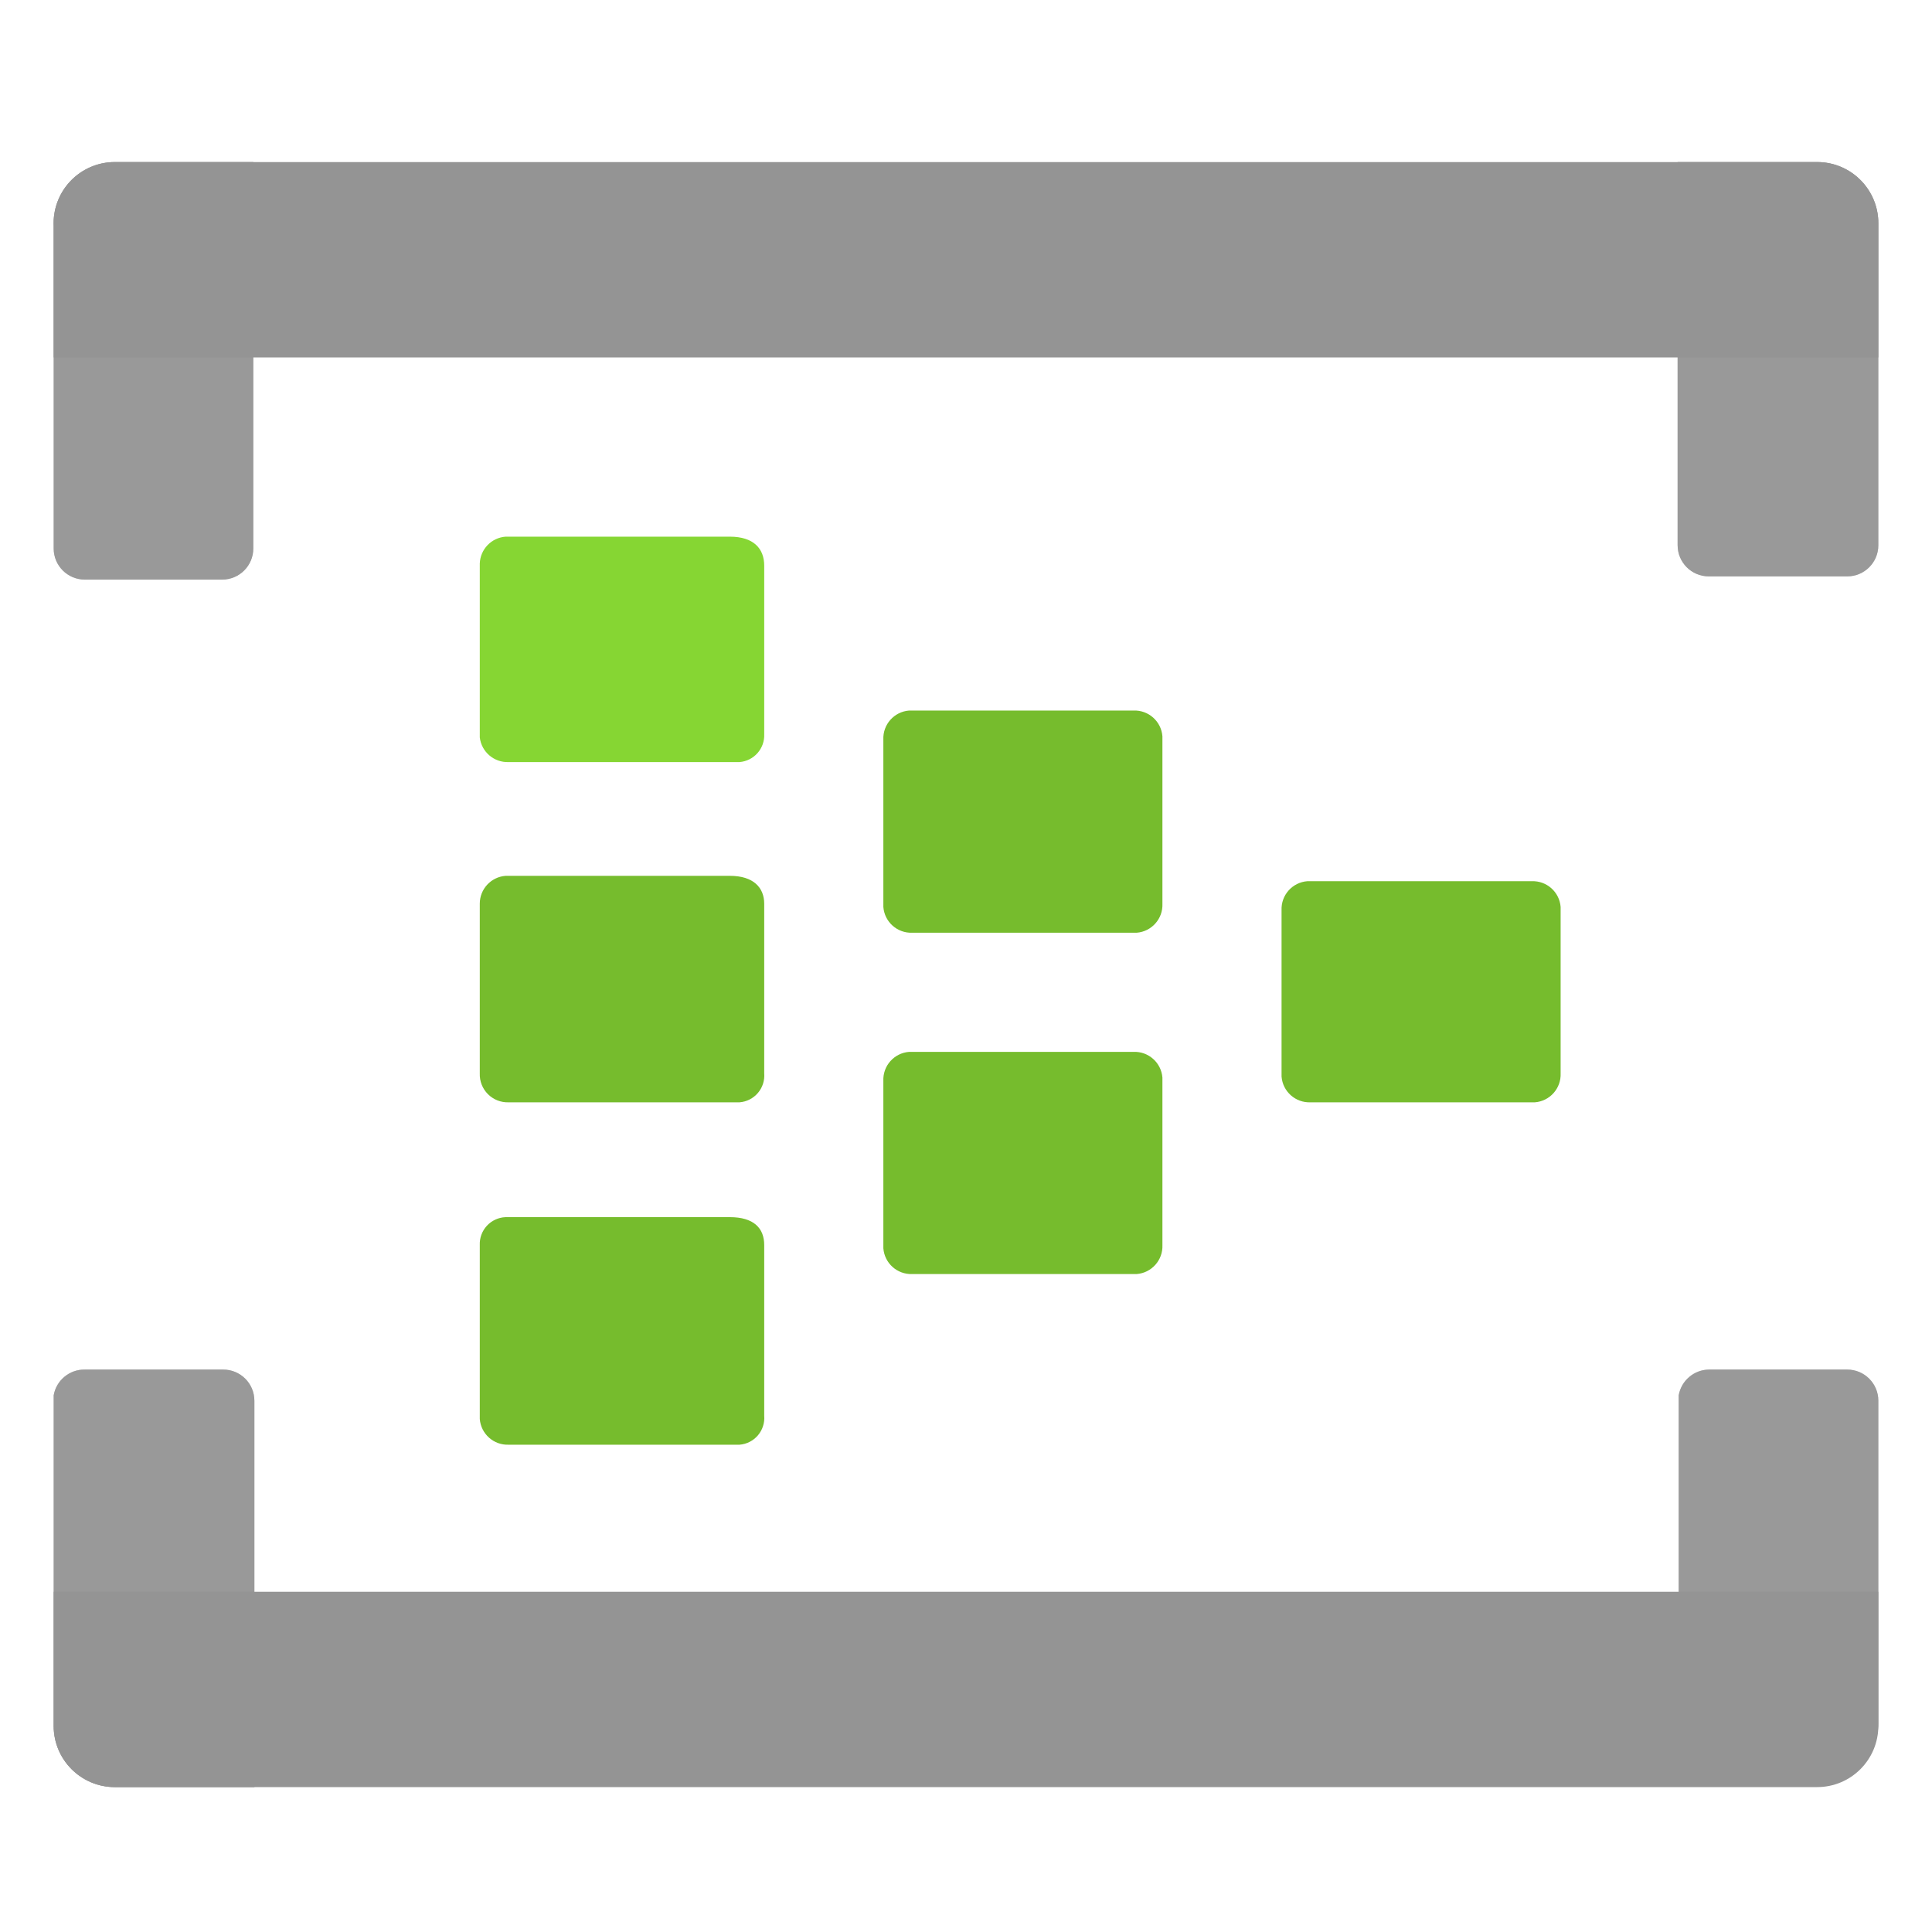
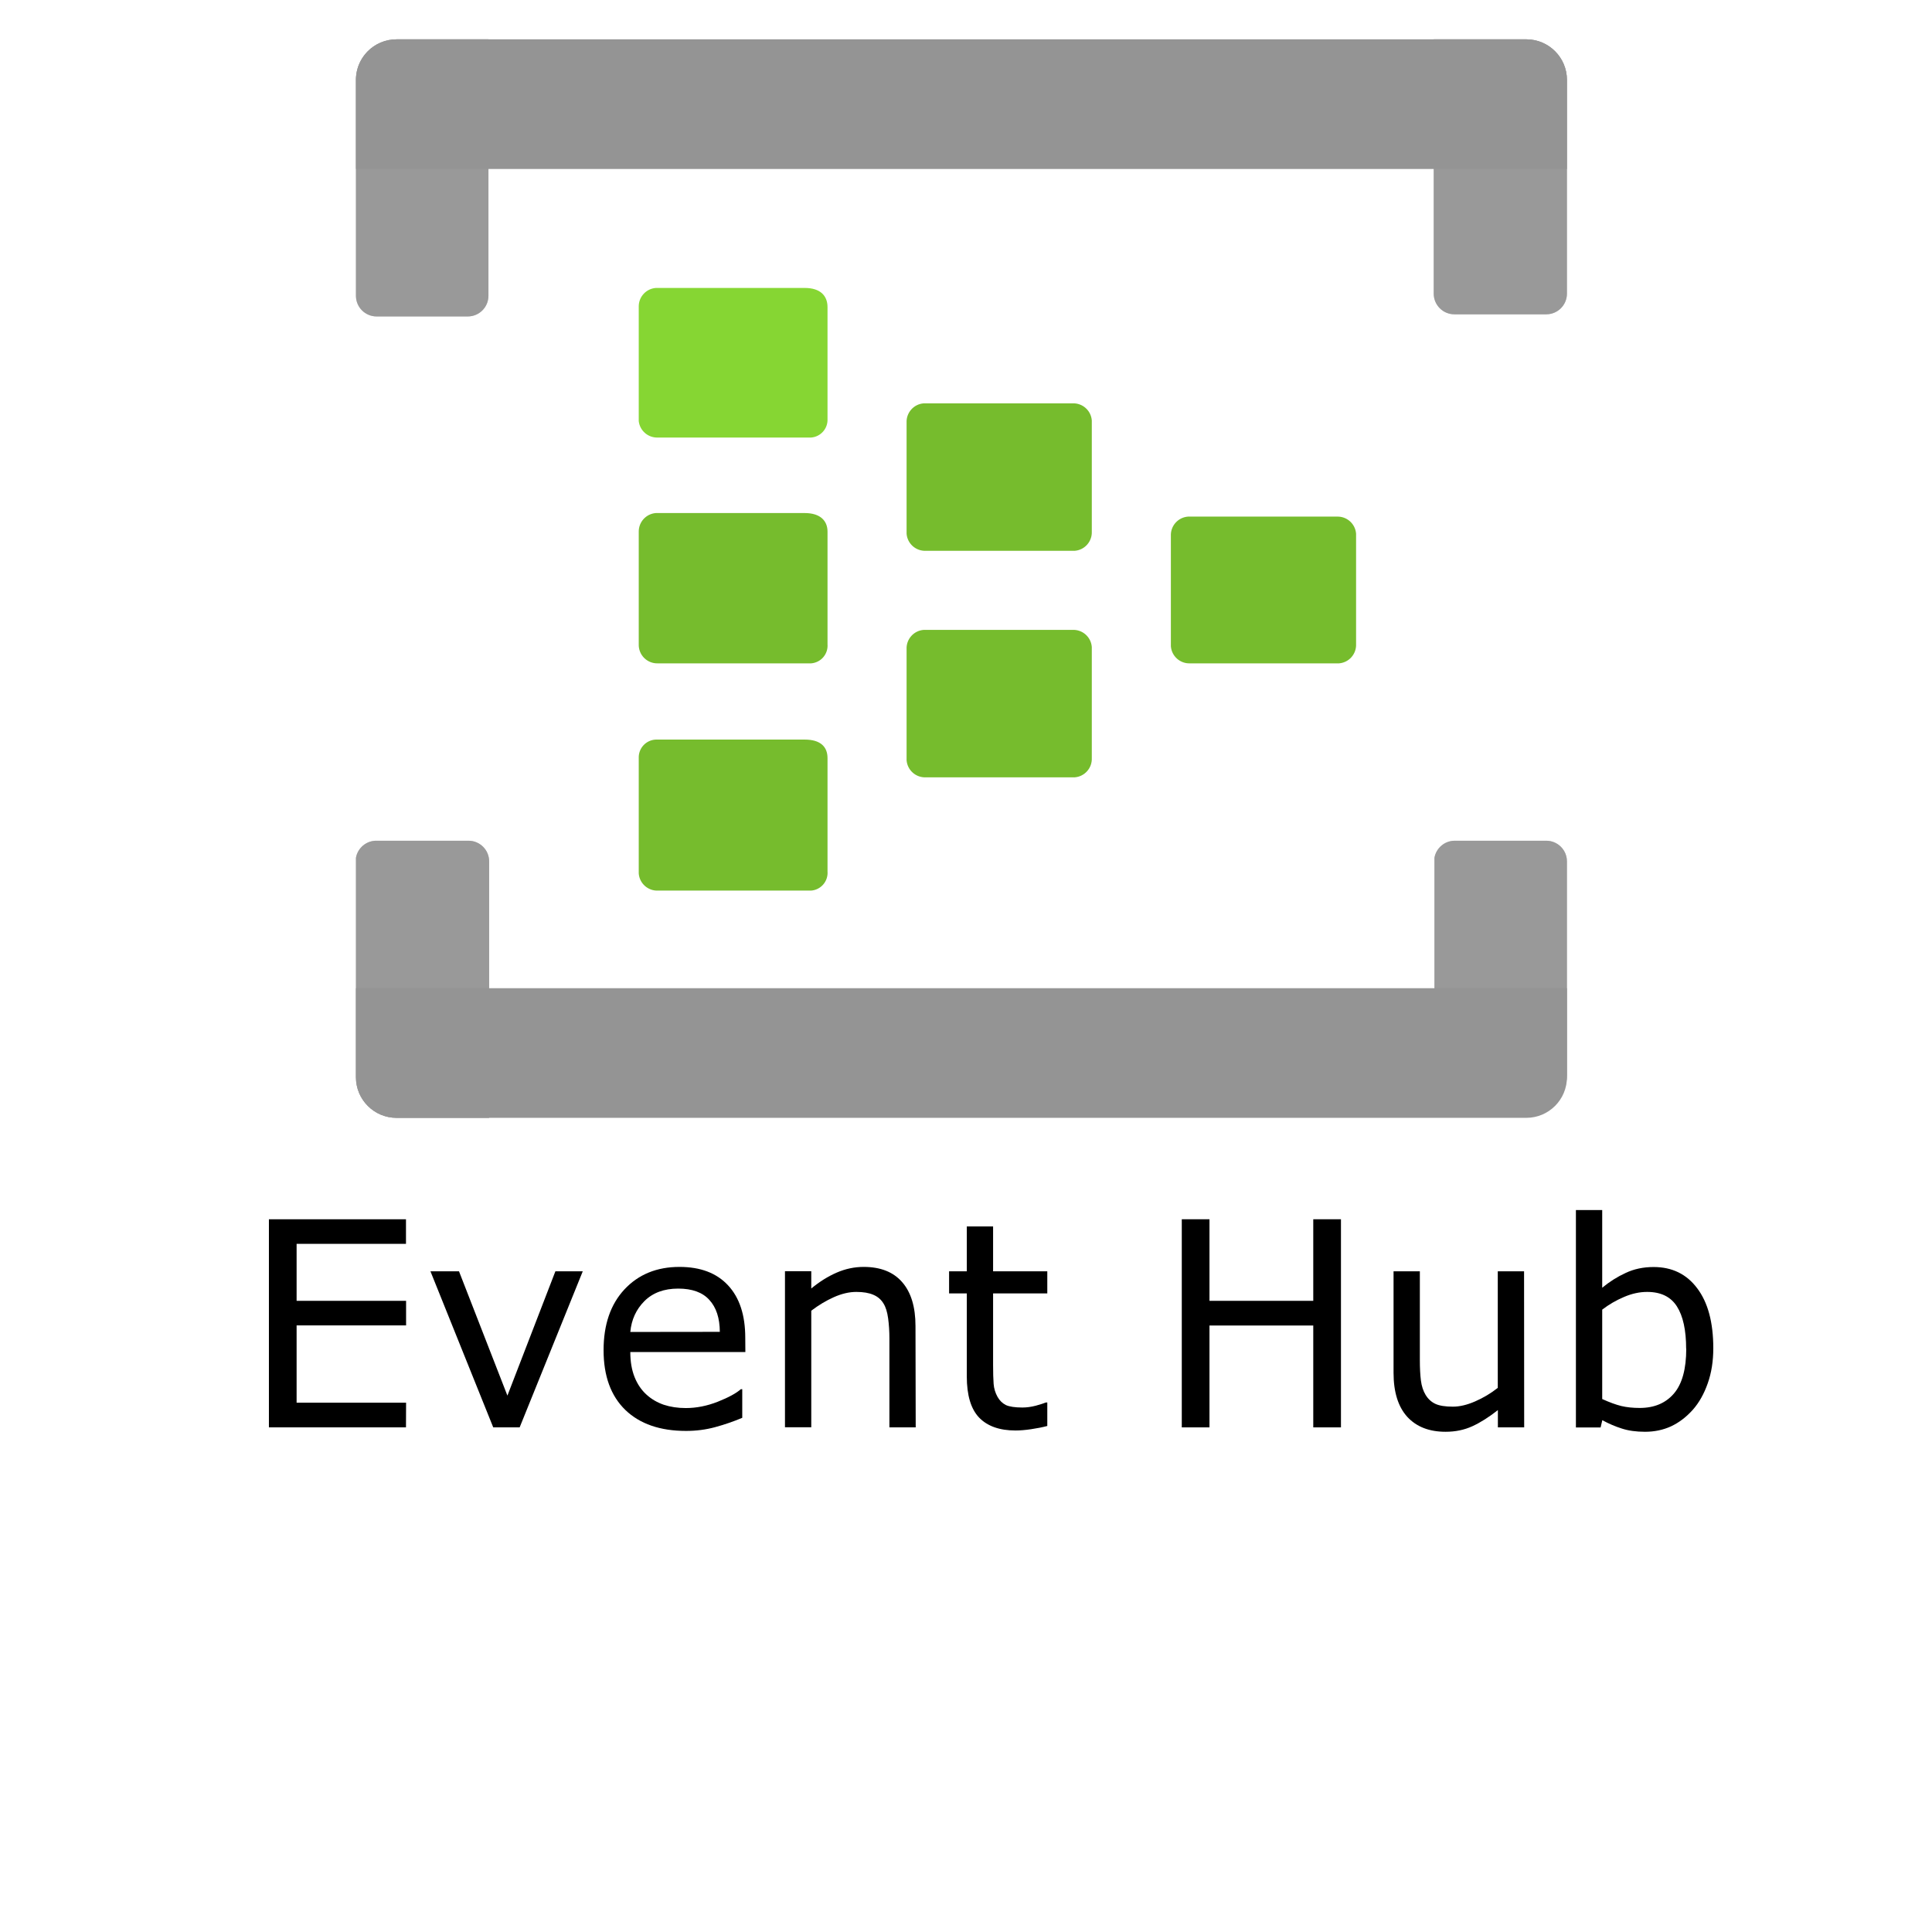
- <svg xmlns="http://www.w3.org/2000/svg" width="18" height="18" viewBox="0 0 18 18">
-   <g>
+ <svg xmlns="http://www.w3.org/2000/svg" width="18" height="18" viewBox="0 0 18 18" version="1.1" id="svg47">
+   <defs id="defs51" />
+   <g id="g45" transform="matrix(0.6636834,0,0,0.6636834,2.984363,-0.6356916)">
    <g id="a53a4de8-371c-49da-a662-c4631299fc03">
-       <path d="M10.83,8.42a.26.26,0,0,1-.24.27H8.5a.26.26,0,0,1-.27-.24V6.89a.26.26,0,0,1,.24-.27h2.09a.26.26,0,0,1,.27.24V8.42Z" fill="#76bc2d" />
-       <path d="M14.54,10a.26.26,0,0,1-.24.27H12.21a.26.26,0,0,1-.27-.24V8.48a.26.26,0,0,1,.24-.27h2.09a.26.26,0,0,1,.27.24V10Z" fill="#76bc2d" />
-       <path d="M10.83,11.6a.26.26,0,0,1-.24.27H8.5a.26.26,0,0,1-.27-.24V10.07a.26.26,0,0,1,.24-.27h2.09a.26.26,0,0,1,.27.24V11.6Z" fill="#76bc2d" />
-       <path d="M7.12,6.84a.25.25,0,0,1-.23.26H4.74a.26.26,0,0,1-.27-.23V5.25A.26.26,0,0,1,4.71,5H6.8c.22,0,.32.11.32.27Z" fill="#86d633" />
-       <path d="M7.12,10a.25.25,0,0,1-.23.27H4.74A.26.26,0,0,1,4.47,10V8.42a.26.26,0,0,1,.24-.26H6.8c.22,0,.32.11.32.26Z" fill="#76bc2d" />
-       <path d="M7.12,13.19a.25.25,0,0,1-.23.27H4.74a.26.26,0,0,1-.27-.24V11.6a.25.25,0,0,1,.24-.26H6.8c.22,0,.32.1.32.26Z" fill="#76bc2d" />
-       <g>
-         <path d="M1.07,1.51H2.36a0,0,0,0,1,0,0v3.6a.29.29,0,0,1-.29.29H.79A.29.29,0,0,1,.5,5.11v-3A.57.57,0,0,1,1.07,1.51Z" fill="#999" />
-         <path d="M1.07,1.51H2.36a0,0,0,0,1,0,0v3.6a.29.29,0,0,1-.29.29H.79A.29.29,0,0,1,.5,5.11v-3A.57.57,0,0,1,1.07,1.51Z" fill="#999" opacity="0.5" />
+       <path d="M 10.83,8.42 A 0.26,0.26 0 0 1 10.59,8.69 H 8.5 A 0.26,0.26 0 0 1 8.23,8.45 V 6.89 A 0.26,0.26 0 0 1 8.47,6.62 h 2.09 a 0.26,0.26 0 0 1 0.27,0.24 z" fill="#76bc2d" id="path4" />
+       <path d="M 14.54,10 A 0.26,0.26 0 0 1 14.3,10.27 H 12.21 A 0.26,0.26 0 0 1 11.94,10.03 V 8.48 a 0.26,0.26 0 0 1 0.24,-0.27 h 2.09 a 0.26,0.26 0 0 1 0.27,0.24 z" fill="#76bc2d" id="path6" />
+       <path d="m 10.83,11.6 a 0.26,0.26 0 0 1 -0.24,0.27 H 8.5 A 0.26,0.26 0 0 1 8.23,11.63 V 10.07 A 0.26,0.26 0 0 1 8.47,9.8 h 2.09 a 0.26,0.26 0 0 1 0.27,0.24 z" fill="#76bc2d" id="path8" />
+       <path d="M 7.12,6.84 A 0.25,0.25 0 0 1 6.89,7.1 H 4.74 A 0.26,0.26 0 0 1 4.47,6.87 V 5.25 A 0.26,0.26 0 0 1 4.71,5 H 6.8 c 0.22,0 0.32,0.11 0.32,0.27 z" fill="#86d633" id="path10" />
+       <path d="M 7.12,10 A 0.25,0.25 0 0 1 6.89,10.27 H 4.74 A 0.26,0.26 0 0 1 4.47,10 V 8.42 A 0.26,0.26 0 0 1 4.71,8.16 H 6.8 c 0.22,0 0.32,0.11 0.32,0.26 z" fill="#76bc2d" id="path12" />
+       <path d="M 7.12,13.19 A 0.25,0.25 0 0 1 6.89,13.46 H 4.74 A 0.26,0.26 0 0 1 4.47,13.22 V 11.6 A 0.25,0.25 0 0 1 4.71,11.34 H 6.8 c 0.22,0 0.32,0.1 0.32,0.26 z" fill="#76bc2d" id="path14" />
+       <g id="g20">
+         <path d="m 1.07,1.51 h 1.29 v 3.6 A 0.29,0.29 0 0 1 2.07,5.4 H 0.79 A 0.29,0.29 0 0 1 0.5,5.11 v -3 a 0.57,0.57 0 0 1 0.57,-0.6 z" fill="#999999" id="path16" />
+         <path d="m 1.07,1.51 h 1.29 v 3.6 A 0.29,0.29 0 0 1 2.07,5.4 H 0.79 A 0.29,0.29 0 0 1 0.5,5.11 v -3 a 0.57,0.57 0 0 1 0.57,-0.6 z" fill="#999999" opacity="0.5" id="path18" />
      </g>
-       <g>
-         <path d="M15.64,1.51h1.29a.57.57,0,0,1,.57.57v3a.29.29,0,0,1-.29.29H15.92a.29.29,0,0,1-.29-.29V1.51A0,0,0,0,1,15.64,1.51Z" fill="#999" />
-         <path d="M15.64,1.51h1.29a.57.57,0,0,1,.57.57v3a.29.29,0,0,1-.29.29H15.92a.29.29,0,0,1-.29-.29V1.51A0,0,0,0,1,15.64,1.51Z" fill="#999" opacity="0.5" />
+       <g id="g26">
+         <path d="m 15.64,1.51 h 1.29 a 0.57,0.57 0 0 1 0.57,0.57 v 3 A 0.29,0.29 0 0 1 17.21,5.37 H 15.92 A 0.29,0.29 0 0 1 15.63,5.08 V 1.51 Z" fill="#999999" id="path22" />
+         <path d="m 15.64,1.51 h 1.29 a 0.57,0.57 0 0 1 0.57,0.57 v 3 A 0.29,0.29 0 0 1 17.21,5.37 H 15.92 A 0.29,0.29 0 0 1 15.63,5.08 V 1.51 Z" fill="#999999" opacity="0.5" id="path24" />
      </g>
-       <path d="M8.66-6.08H9.91a0,0,0,0,1,0,0v17a0,0,0,0,1,0,0H8.66a.57.57,0,0,1-.57-.57V-5.52A.57.57,0,0,1,8.66-6.08Z" transform="translate(11.42 -6.58) rotate(90)" fill="#949494" />
-       <g>
-         <path d="M.79,12.76H2.08a.29.29,0,0,1,.29.29v3.6a0,0,0,0,1,0,0H1.07a.57.57,0,0,1-.57-.57V13A.29.29,0,0,1,.79,12.76Z" fill="#999" />
-         <path d="M.79,12.76H2.08a.29.29,0,0,1,.29.29v3.6a0,0,0,0,1,0,0H1.07a.57.57,0,0,1-.57-.57V13A.29.29,0,0,1,.79,12.76Z" fill="#999" opacity="0.5" />
+       <path d="m 8.66,-6.08 h 1.25 v 17 H 8.66 A 0.57,0.57 0 0 1 8.09,10.35 V -5.52 a 0.57,0.57 0 0 1 0.57,-0.56 z" transform="rotate(90,9,2.42)" fill="#949494" id="path28" />
+       <g id="g34">
+         <path d="m 0.79,12.76 h 1.29 a 0.29,0.29 0 0 1 0.29,0.29 v 3.6 H 1.07 A 0.57,0.57 0 0 1 0.5,16.08 V 13 a 0.29,0.29 0 0 1 0.29,-0.24 z" fill="#999999" id="path30" />
+         <path d="m 0.79,12.76 h 1.29 a 0.29,0.29 0 0 1 0.29,0.29 v 3.6 H 1.07 A 0.57,0.57 0 0 1 0.5,16.08 V 13 a 0.29,0.29 0 0 1 0.29,-0.24 z" fill="#999999" opacity="0.5" id="path32" />
      </g>
-       <g>
-         <path d="M15.92,12.76h1.29a.29.29,0,0,1,.29.29v3a.57.57,0,0,1-.57.57H15.64a0,0,0,0,1,0,0V13A.29.29,0,0,1,15.92,12.76Z" fill="#999" />
-         <path d="M15.92,12.76h1.29a.29.29,0,0,1,.29.29v3a.57.57,0,0,1-.57.57H15.64a0,0,0,0,1,0,0V13A.29.29,0,0,1,15.92,12.76Z" fill="#999" opacity="0.5" />
+       <g id="g40">
+         <path d="m 15.92,12.76 h 1.29 a 0.29,0.29 0 0 1 0.29,0.29 v 3 a 0.57,0.57 0 0 1 -0.57,0.57 H 15.64 V 13 a 0.29,0.29 0 0 1 0.28,-0.24 z" fill="#999999" id="path36" />
+         <path d="m 15.92,12.76 h 1.29 a 0.29,0.29 0 0 1 0.29,0.29 v 3 a 0.57,0.57 0 0 1 -0.57,0.57 H 15.64 V 13 a 0.29,0.29 0 0 1 0.28,-0.24 z" fill="#999999" opacity="0.5" id="path38" />
      </g>
-       <path d="M8.66,7.24H9.91a0,0,0,0,1,0,0v17a0,0,0,0,1,0,0H8.66a.57.57,0,0,1-.57-.57V7.81A.57.57,0,0,1,8.66,7.24Z" transform="translate(-6.74 24.74) rotate(-90)" fill="#949494" />
+       <path d="m 8.66,7.24 h 1.25 v 17 H 8.66 A 0.57,0.57 0 0 1 8.09,23.67 V 7.81 A 0.57,0.57 0 0 1 8.66,7.24 Z" transform="rotate(-90,9,15.74)" fill="#949494" id="path42" />
    </g>
  </g>
+   <g aria-label="Event Hub" id="text57" style="font-size:2.667px;line-height:1.25;font-family:sans-serif" transform="translate(0.1694118,-2.096471)">
+     <path d="M 3.613,15.395 H 2.336 v -1.939 h 1.277 v 0.229 H 2.594 v 0.531 h 1.02 v 0.229 H 2.594 v 0.72 h 1.02 z" style="font-size:2.667px" id="path59" />
+     <path d="M 5.26,13.941 4.672,15.395 H 4.426 L 3.841,13.941 h 0.266 l 0.451,1.158 0.447,-1.158 z" style="font-size:2.667px" id="path61" />
+     <path d="M 6.775,14.693 H 5.703 q 0,0.134 0.04,0.234 0.04,0.099 0.111,0.163 0.068,0.062 0.16,0.094 0.094,0.031 0.206,0.031 0.148,0 0.298,-0.059 0.151,-0.06 0.215,-0.117 h 0.013 v 0.267 q -0.124,0.052 -0.253,0.087 -0.129,0.035 -0.271,0.035 -0.362,0 -0.565,-0.195 -0.203,-0.197 -0.203,-0.557 0,-0.357 0.194,-0.566 Q 5.844,13.9 6.161,13.9 q 0.294,0 0.453,0.172 0.16,0.172 0.16,0.488 z m -0.238,-0.188 q -0.001,-0.193 -0.098,-0.298 -0.095,-0.105 -0.29,-0.105 -0.197,0 -0.314,0.116 -0.116,0.116 -0.132,0.288 z" style="font-size:2.667px" id="path63" />
+     <path d="m 8.362,15.395 h -0.245 v -0.828 q 0,-0.1 -0.012,-0.188 -0.012,-0.089 -0.043,-0.138 -0.033,-0.055 -0.094,-0.081 -0.061,-0.027 -0.159,-0.027 -0.1,0 -0.21,0.049 -0.109,0.049 -0.21,0.126 v 1.086 h -0.245 v -1.454 h 0.245 v 0.161 q 0.115,-0.095 0.237,-0.148 0.122,-0.053 0.251,-0.053 0.236,0 0.359,0.142 0.124,0.142 0.124,0.409 z" style="font-size:2.667px" id="path65" />
+     <path d="m 9.588,15.382 q -0.069,0.018 -0.151,0.03 -0.081,0.012 -0.145,0.012 -0.223,0 -0.339,-0.12 Q 8.838,15.184 8.838,14.92 V 14.147 H 8.673 v -0.206 h 0.165 v -0.418 h 0.245 v 0.418 h 0.505 v 0.206 H 9.083 v 0.663 q 0,0.115 0.005,0.18 0.005,0.064 0.036,0.12 0.029,0.052 0.078,0.077 0.051,0.023 0.154,0.023 0.06,0 0.125,-0.017 0.065,-0.018 0.094,-0.03 h 0.013 z" style="font-size:2.667px" id="path67" />
+     <path d="m 12.324,15.395 h -0.258 v -0.949 h -0.967 v 0.949 h -0.258 v -1.939 h 0.258 v 0.76 h 0.967 v -0.76 h 0.258 z" style="font-size:2.667px" id="path69" />
+     <path d="m 14.031,15.395 h -0.245 v -0.161 q -0.124,0.098 -0.237,0.15 -0.113,0.052 -0.25,0.052 -0.229,0 -0.357,-0.139 -0.128,-0.141 -0.128,-0.411 V 13.941 h 0.245 v 0.828 q 0,0.111 0.01,0.19 0.01,0.078 0.044,0.134 0.035,0.057 0.091,0.083 0.056,0.026 0.163,0.026 0.095,0 0.207,-0.049 0.113,-0.049 0.211,-0.126 v -1.086 h 0.245 z" style="font-size:2.667px" id="path71" />
+     <path d="m 15.793,14.657 q 0,0.182 -0.052,0.328 -0.051,0.146 -0.138,0.245 -0.092,0.103 -0.203,0.155 -0.111,0.051 -0.243,0.051 -0.124,0 -0.216,-0.03 -0.092,-0.029 -0.182,-0.078 l -0.016,0.068 H 14.513 v -2.026 h 0.245 v 0.724 q 0.103,-0.085 0.219,-0.138 0.116,-0.055 0.26,-0.055 0.258,0 0.406,0.198 0.15,0.198 0.15,0.559 z m -0.253,0.006 q 0,-0.26 -0.086,-0.395 -0.086,-0.135 -0.277,-0.135 -0.107,0 -0.216,0.047 -0.109,0.046 -0.203,0.118 v 0.833 q 0.104,0.047 0.178,0.065 0.076,0.018 0.171,0.018 0.203,0 0.318,-0.133 0.116,-0.134 0.116,-0.419 z" style="font-size:2.667px" id="path73" />
+   </g>
</svg>
